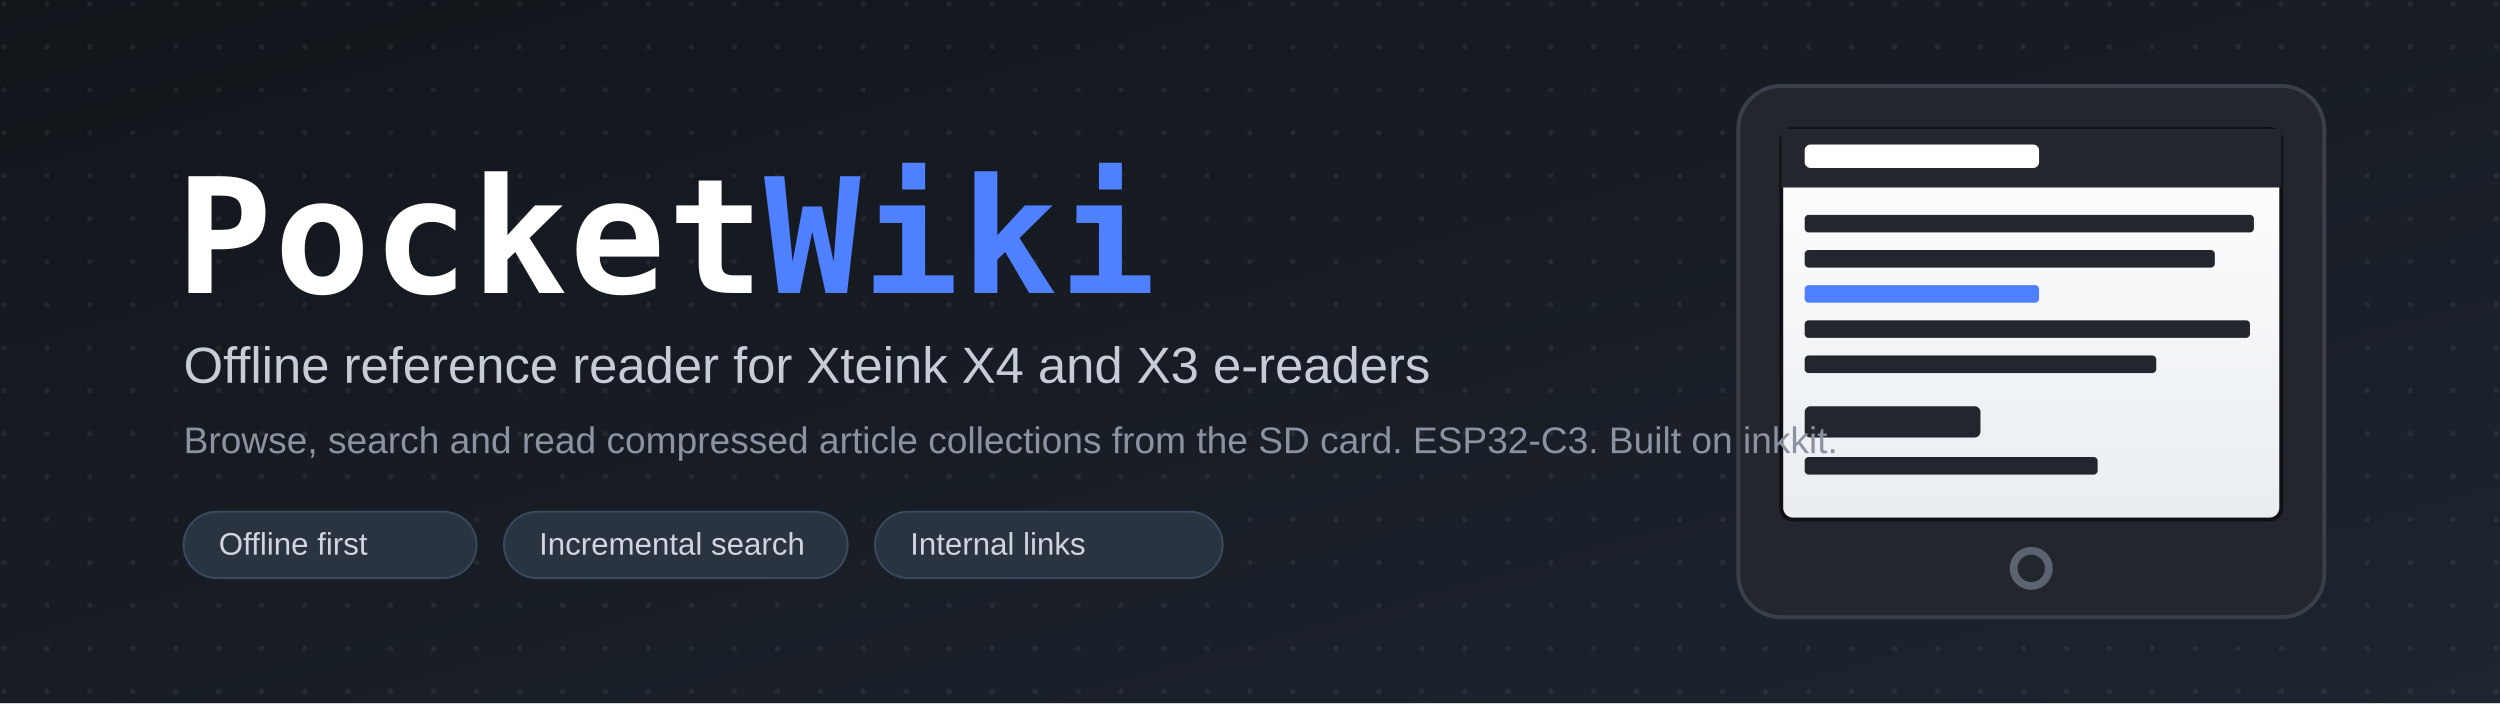
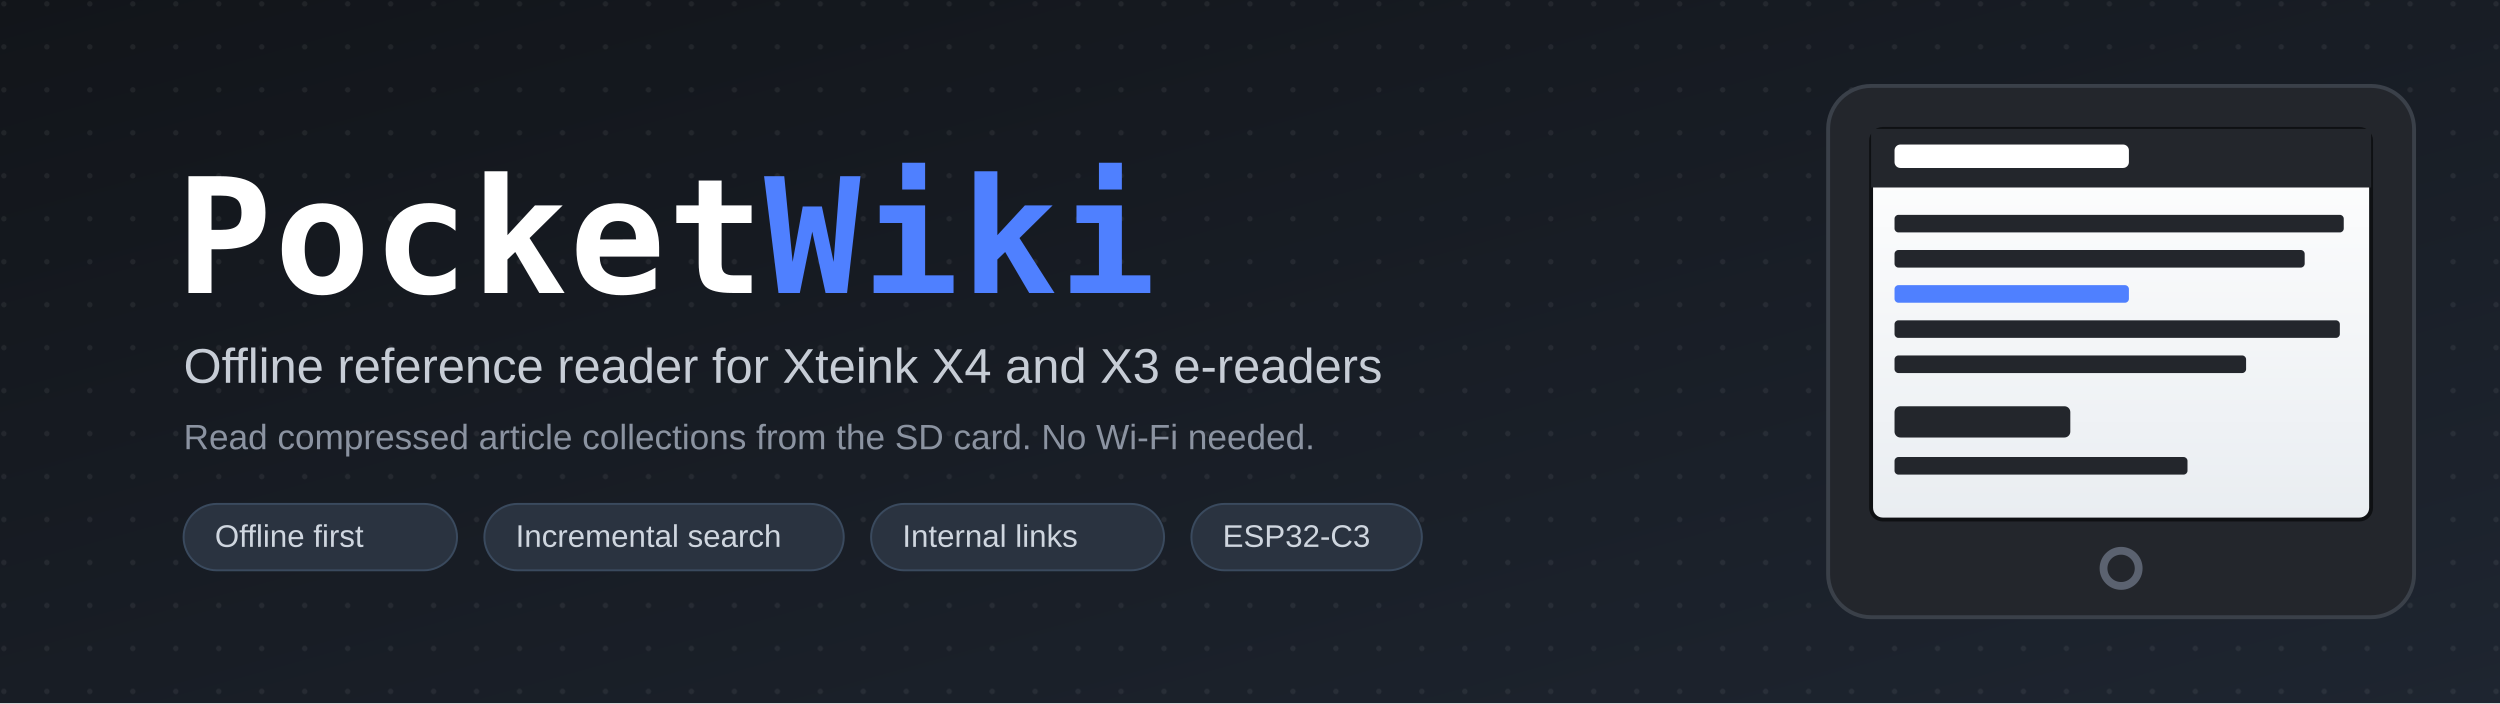
<svg xmlns="http://www.w3.org/2000/svg" width="1280" height="360" viewBox="0 0 1280 360" role="img" aria-label="PocketWiki: offline reference reader for Xteink X4 and X3 e-readers">
  <defs>
    <linearGradient id="bg" x1="0" y1="0" x2="1" y2="1">
      <stop offset="0" stop-color="#12151a" />
      <stop offset="1" stop-color="#1e2530" />
    </linearGradient>
    <linearGradient id="paper" x1="0" y1="0" x2="0" y2="1">
      <stop offset="0" stop-color="#ffffff" />
      <stop offset="1" stop-color="#e9edf1" />
    </linearGradient>
    <pattern id="dots" width="22" height="22" patternUnits="userSpaceOnUse">
      <circle cx="2" cy="2" r="1.4" fill="#ffffff" opacity="0.06" />
    </pattern>
  </defs>
  <rect width="1280" height="360" fill="url(#bg)" />
  <rect width="1280" height="360" fill="url(#dots)" />
-   <g transform="translate(890,44)">
+   <g transform="translate(936,44)">
    <rect x="0" y="0" width="300" height="272" rx="22" fill="#23262c" stroke="#3a4049" stroke-width="2" />
    <rect x="22" y="22" width="256" height="200" rx="6" fill="url(#paper)" stroke="#0e1013" stroke-width="2" />
    <rect x="22" y="22" width="256" height="30" fill="#23262c" />
    <rect x="34" y="30" width="120" height="12" rx="3" fill="#ffffff" />
    <g fill="#23262c">
      <rect x="34" y="66" width="230" height="9" rx="2" />
      <rect x="34" y="84" width="210" height="9" rx="2" />
      <rect x="34" y="102" width="120" height="9" rx="2" fill="#4f80ff" />
      <rect x="34" y="120" width="228" height="9" rx="2" />
      <rect x="34" y="138" width="180" height="9" rx="2" />
      <rect x="34" y="164" width="90" height="16" rx="3" />
      <rect x="34" y="190" width="150" height="9" rx="2" />
    </g>
    <circle cx="150" cy="247" r="9" fill="none" stroke="#5b6270" stroke-width="4" />
  </g>
  <g font-family="'DejaVu Sans Mono','Menlo','Consolas',monospace">
    <text x="90" y="150" fill="#ffffff" font-size="82" font-weight="700" letter-spacing="1">Pocket<tspan fill="#4f80ff">Wiki</tspan>
    </text>
  </g>
  <g font-family="'Segoe UI','Helvetica Neue',Arial,sans-serif">
-     <text x="94" y="196" fill="#c7cdd6" font-size="26">Offline reference reader for Xteink X4 and X3 e-readers</text>
-     <text x="94" y="232" fill="#8b93a1" font-size="19">Browse, search and read compressed article collections from the SD card. ESP32-C3. Built on inkkit.</text>
+     <text x="94" y="196" fill="#c7cdd6" font-size="25">Offline reference reader for Xteink X4 and X3 e-readers</text>
+     <text x="94" y="230" fill="#8b93a1" font-size="18">Read compressed article collections from the SD card. No Wi-Fi needed.</text>
    <g font-size="16" fill="#cfd6df">
-       <rect x="94" y="262" width="150" height="34" rx="17" fill="#2a3340" stroke="#3a4a5e" />
-       <text x="112" y="284">Offline first</text>
-       <rect x="258" y="262" width="176" height="34" rx="17" fill="#2a3340" stroke="#3a4a5e" />
-       <text x="276" y="284">Incremental search</text>
-       <rect x="448" y="262" width="178" height="34" rx="17" fill="#2a3340" stroke="#3a4a5e" />
-       <text x="466" y="284">Internal links</text>
+       <rect x="94" y="258" width="140" height="34" rx="17" fill="#2a3340" stroke="#3a4a5e" />
+       <text x="110" y="280">Offline first</text>
+       <rect x="248" y="258" width="184" height="34" rx="17" fill="#2a3340" stroke="#3a4a5e" />
+       <text x="264" y="280">Incremental search</text>
+       <rect x="446" y="258" width="150" height="34" rx="17" fill="#2a3340" stroke="#3a4a5e" />
+       <text x="462" y="280">Internal links</text>
+       <rect x="610" y="258" width="118" height="34" rx="17" fill="#2a3340" stroke="#3a4a5e" />
+       <text x="626" y="280">ESP32-C3</text>
    </g>
  </g>
</svg>
